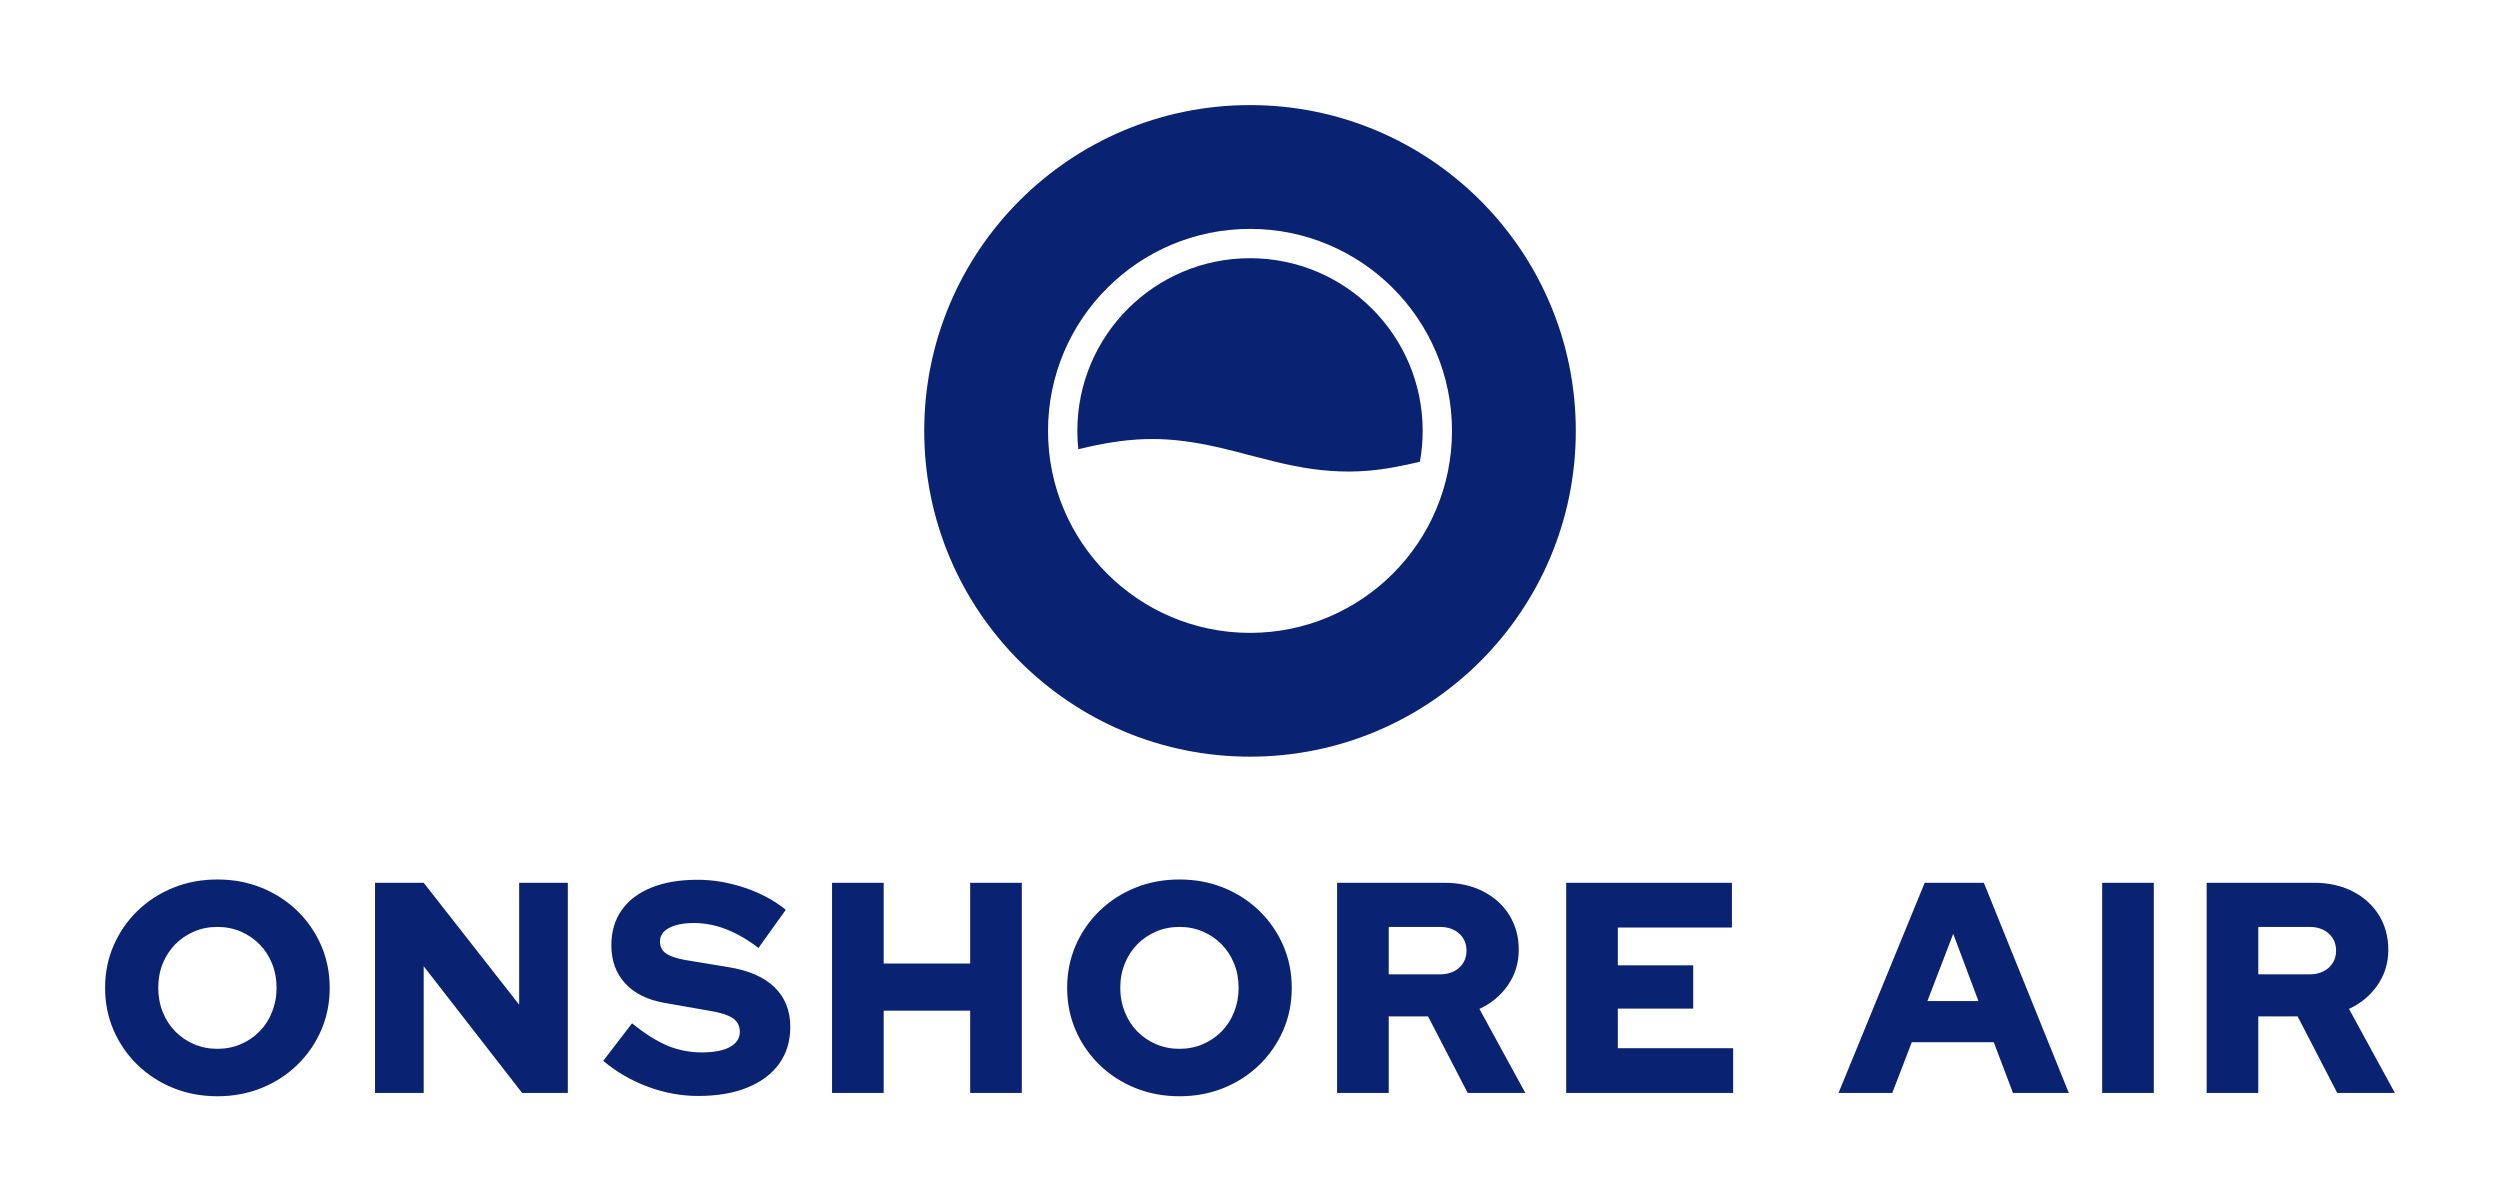
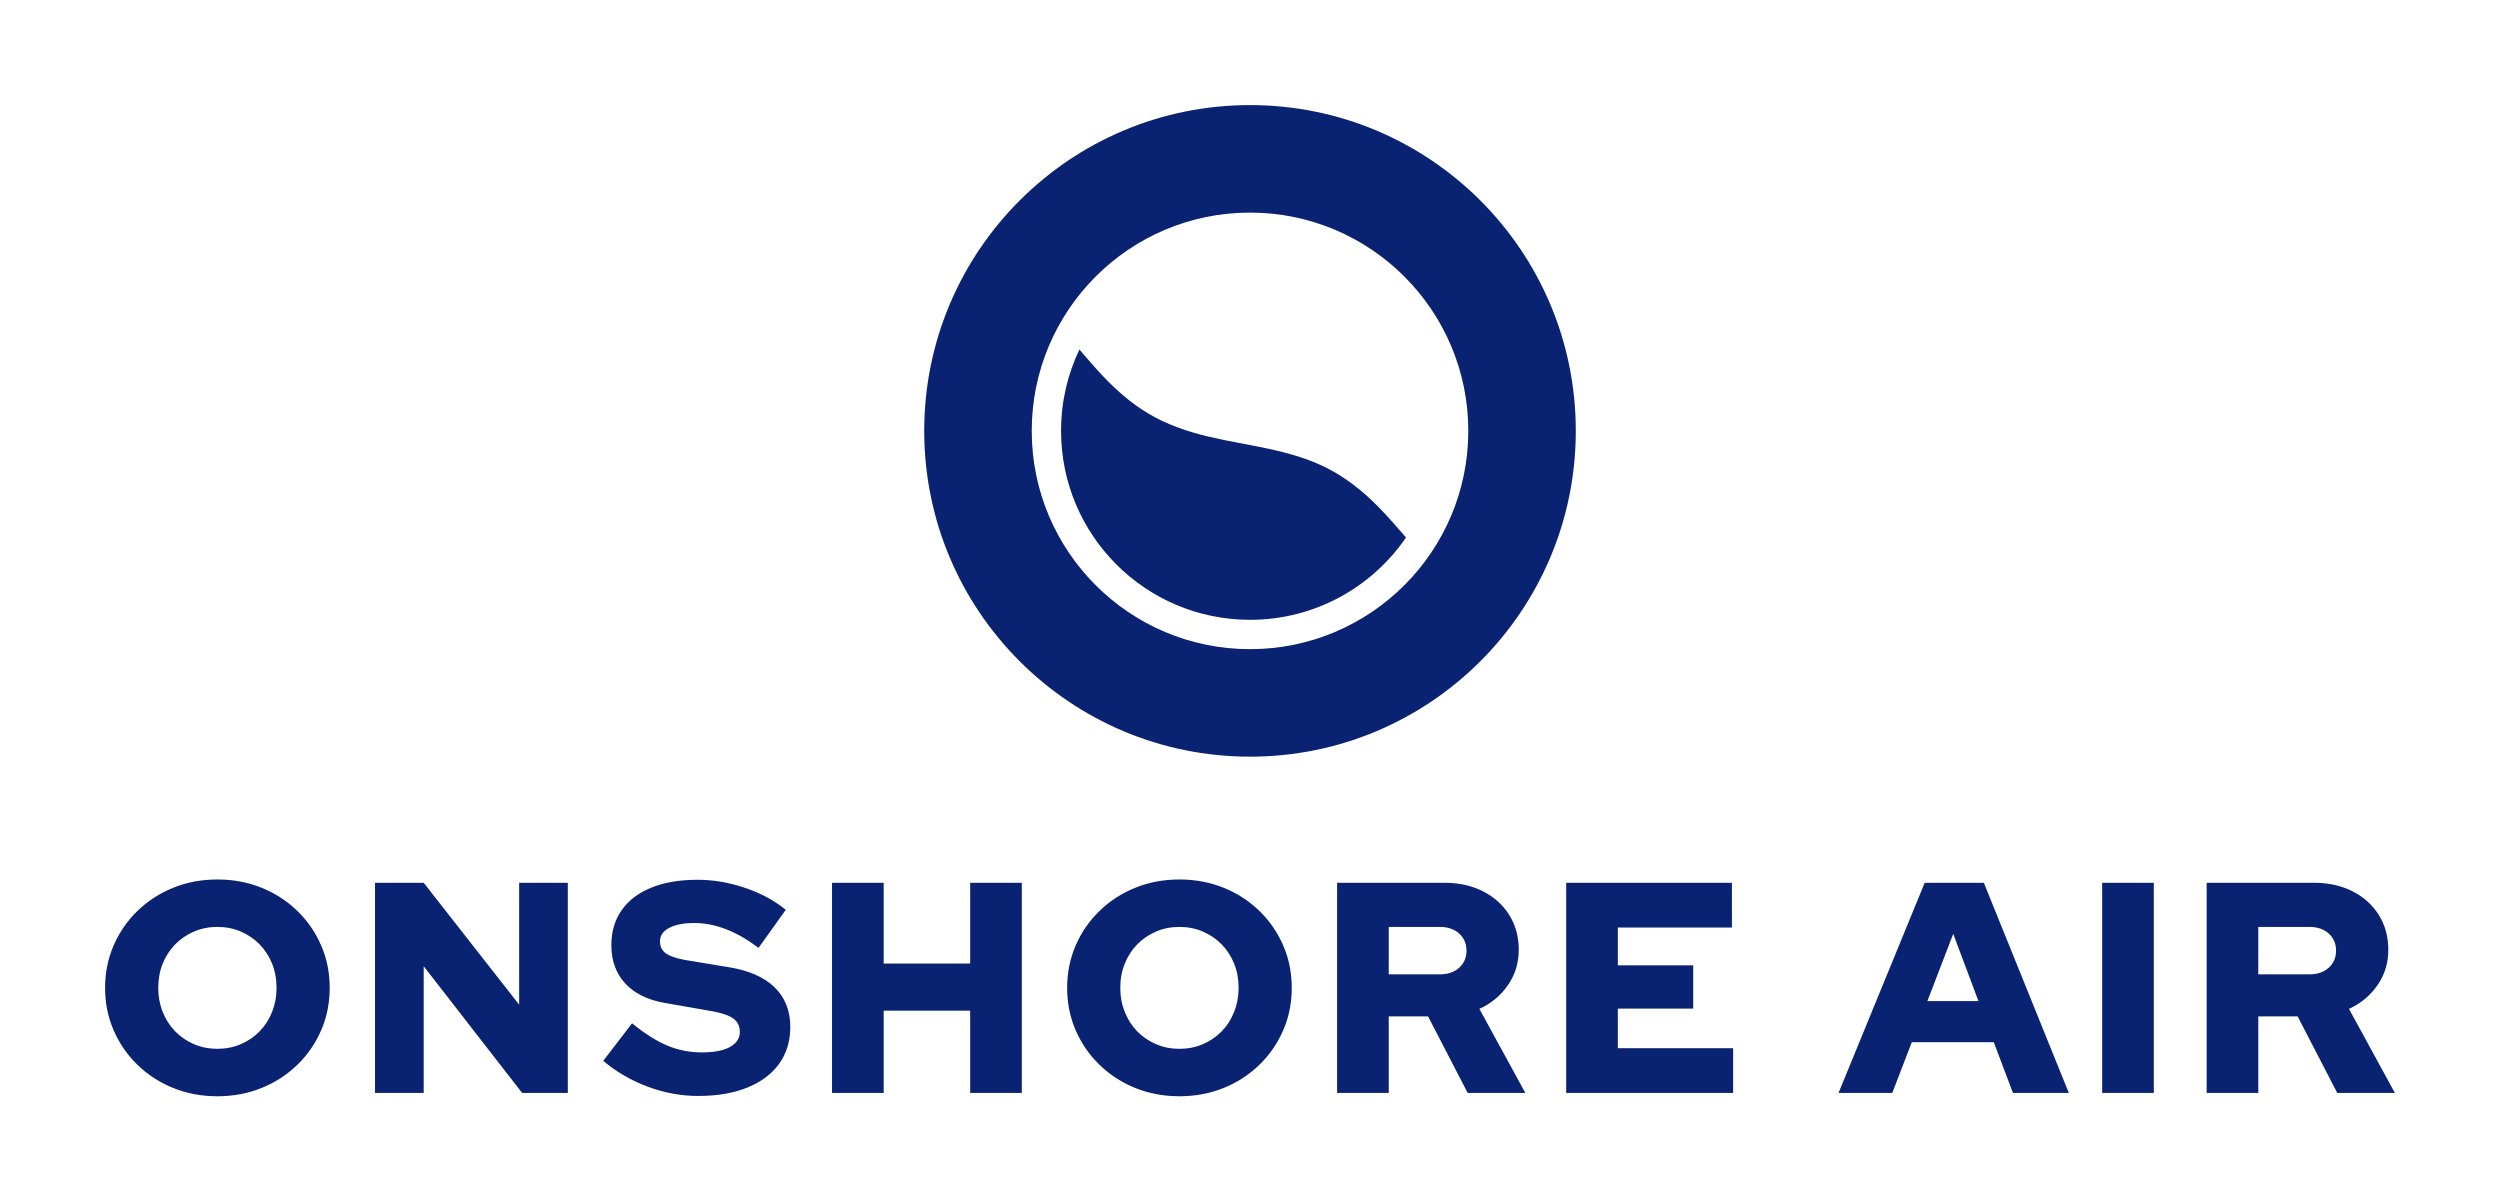
<svg xmlns="http://www.w3.org/2000/svg" viewBox="0 0 1189.43 571.57" role="img" aria-labelledby="title">
  <g id="mark">
-     <path fill="#0A2272" d="M439.72,205c0,-85.6 69.4,-155 155,-155c85.6,0 155,69.4 155,155c0,85.6 -69.4,155 -155,155c-85.6,0 -155,-69.4 -155,-155zM594.72,108.9c-53.07,0 -96.1,43.03 -96.1,96.1c0,53.07 43.03,96.1 96.1,96.1c53.07,0 96.1,-43.03 96.1,-96.1c0,-53.07 -43.03,-96.1 -96.1,-96.1z" />
-     <path fill="#0A2272" d="M512.57,205c0,-45.37 36.78,-82.15 82.15,-82.15c45.37,0 82.15,36.78 82.15,82.15c0,5.01 -0.45,9.92 -1.31,14.68c-8.24,1.97 -16.55,3.63 -25.04,4.31c-11.7,0.95 -23.38,-0.05 -34.87,-2.34c-12.53,-2.49 -24.74,-6.3 -37.2,-9.08c-9.93,-2.22 -20.03,-3.7 -30.23,-3.7c-10.2,0 -20.29,1.49 -30.23,3.7c-1.66,0.37 -3.31,0.76 -4.97,1.16c-0.3,-2.87 -0.46,-5.78 -0.46,-8.73z" />
+     <path fill="#0A2272" d="M439.72,205c0,-85.6 69.4,-155 155,-155c85.6,0 155,69.4 155,155c0,85.6 -69.4,155 -155,155c-85.6,0 -155,-69.4 -155,-155zM594.72,101.15c-57.35,0 -103.85,46.5 -103.85,103.85c0,57.35 46.5,103.85 103.85,103.85c57.35,0 103.85,-46.5 103.85,-103.85c0,-57.35 -46.5,-103.85 -103.85,-103.85z" />
+     <path fill="#0A2272" d="M504.82,205c0,-13.86 3.13,-26.98 8.73,-38.7c3.75,4.38 7.5,8.75 11.48,12.92c6.35,6.66 13.3,12.76 21.23,17.48c8.72,5.2 18.32,8.54 28.16,10.9c19.15,4.6 39.22,6.08 57.03,15.15c9.01,4.59 16.92,10.91 24.01,18.08c4.7,4.75 9.09,9.83 13.48,14.9c-16.2,23.65 -43.4,39.16 -74.22,39.16c-49.65,0 -89.9,-40.25 -89.9,-89.9z" />
  </g>
  <g id="wordmark">
    <path fill="#0A2272" d="M103.43,521.57c-7.52,0 -14.52,-1.31 -21,-3.93c-6.47,-2.62 -12.14,-6.29 -17,-11c-4.85,-4.71 -8.64,-10.19 -11.35,-16.43c-2.72,-6.23 -4.08,-12.97 -4.08,-20.21c0,-7.24 1.36,-13.98 4.08,-20.21c2.71,-6.24 6.5,-11.72 11.35,-16.43c4.86,-4.71 10.53,-8.38 17,-11c6.48,-2.62 13.48,-3.93 21,-3.93c7.53,0 14.53,1.31 21,3.93c6.48,2.62 12.15,6.29 17,11c4.86,4.71 8.65,10.19 11.36,16.43c2.71,6.23 4.07,12.97 4.07,20.21c0,7.24 -1.36,13.98 -4.07,20.21c-2.71,6.24 -6.5,11.72 -11.36,16.43c-4.85,4.71 -10.52,8.38 -17,11c-6.47,2.62 -13.47,3.93 -21,3.93M103.43,499c4,0 7.72,-0.74 11.15,-2.21c3.43,-1.48 6.4,-3.51 8.92,-6.08c2.53,-2.57 4.5,-5.64 5.93,-9.21c1.43,-3.57 2.15,-7.41 2.15,-11.5c0,-4.19 -0.72,-8.05 -2.15,-11.57c-1.43,-3.53 -3.4,-6.57 -5.93,-9.14c-2.52,-2.57 -5.49,-4.6 -8.92,-6.08c-3.43,-1.47 -7.15,-2.21 -11.15,-2.21c-4,0 -7.71,0.74 -11.14,2.21c-3.43,1.48 -6.4,3.51 -8.93,6.08c-2.52,2.57 -4.5,5.61 -5.93,9.14c-1.43,3.52 -2.14,7.38 -2.14,11.57c0,4.09 0.71,7.93 2.14,11.5c1.43,3.57 3.41,6.64 5.93,9.21c2.53,2.57 5.5,4.6 8.93,6.08c3.43,1.47 7.14,2.21 11.14,2.21M201.58,520h-23.15v-100h23.15l45.42,58v-58h23.15v100h-21.72l-46.85,-60.29v60.29M332.15,521.43c-8.1,0 -16.1,-1.48 -24,-4.43c-7.91,-2.95 -14.96,-7.05 -21.15,-12.29l13.72,-17.85c6.09,4.95 11.71,8.5 16.86,10.64c5.14,2.14 10.61,3.21 16.42,3.21c3.81,0 7.05,-0.38 9.72,-1.14c2.67,-0.76 4.71,-1.88 6.14,-3.36c1.43,-1.47 2.14,-3.21 2.14,-5.21c0,-2.76 -1.05,-4.9 -3.14,-6.43c-2.09,-1.52 -5.66,-2.71 -10.71,-3.57l-22,-3.86c-8.1,-1.43 -14.34,-4.52 -18.72,-9.28c-4.38,-4.77 -6.57,-10.82 -6.57,-18.15c0,-6.47 1.64,-12.04 4.93,-16.71c3.29,-4.67 8,-8.24 14.14,-10.71c6.15,-2.48 13.46,-3.72 21.93,-3.72c7.43,0 14.9,1.26 22.43,3.79c7.53,2.52 14.05,6.02 19.57,10.5l-13,18.14c-10.29,-7.91 -20.52,-11.86 -30.71,-11.86c-3.33,0 -6.22,0.36 -8.65,1.07c-2.43,0.72 -4.28,1.72 -5.57,3c-1.29,1.29 -1.93,2.84 -1.93,4.65c0,2.47 0.93,4.38 2.79,5.71c1.86,1.33 4.88,2.38 9.07,3.14l20.72,3.43c9.61,1.53 16.92,4.72 21.92,9.57c5,4.86 7.5,11.15 7.5,18.86c0,6.76 -1.76,12.59 -5.28,17.5c-3.53,4.91 -8.57,8.69 -15.14,11.36c-6.57,2.67 -14.38,4 -23.43,4M420.43,520h-24.57v-100h24.57v38.43h41.15v-38.43h24.57v100h-24.57v-39.14h-41.15v39.14M561.15,521.57c-7.53,0 -14.53,-1.31 -21,-3.93c-6.48,-2.62 -12.15,-6.29 -17,-11c-4.86,-4.71 -8.65,-10.19 -11.36,-16.43c-2.71,-6.23 -4.07,-12.97 -4.07,-20.21c0,-7.24 1.36,-13.98 4.07,-20.21c2.71,-6.24 6.5,-11.72 11.36,-16.43c4.85,-4.71 10.52,-8.38 17,-11c6.47,-2.62 13.47,-3.93 21,-3.93c7.52,0 14.52,1.31 21,3.93c6.47,2.62 12.14,6.29 17,11c4.85,4.71 8.64,10.19 11.35,16.43c2.72,6.23 4.08,12.97 4.08,20.21c0,7.24 -1.36,13.98 -4.08,20.21c-2.71,6.24 -6.5,11.72 -11.35,16.43c-4.86,4.71 -10.53,8.38 -17,11c-6.48,2.62 -13.48,3.93 -21,3.93M561.15,499c4,0 7.71,-0.74 11.14,-2.21c3.43,-1.48 6.4,-3.51 8.93,-6.08c2.52,-2.57 4.5,-5.64 5.93,-9.21c1.43,-3.57 2.14,-7.41 2.14,-11.5c0,-4.19 -0.71,-8.05 -2.14,-11.57c-1.43,-3.53 -3.41,-6.57 -5.93,-9.14c-2.53,-2.57 -5.5,-4.6 -8.93,-6.08c-3.43,-1.47 -7.14,-2.21 -11.14,-2.21c-4,0 -7.72,0.74 -11.15,2.21c-3.43,1.48 -6.4,3.51 -8.92,6.08c-2.53,2.57 -4.5,5.61 -5.93,9.14c-1.43,3.52 -2.15,7.38 -2.15,11.57c0,4.09 0.72,7.93 2.15,11.5c1.43,3.57 3.4,6.64 5.93,9.21c2.52,2.57 5.49,4.6 8.92,6.08c3.43,1.47 7.15,2.21 11.15,2.21M660.72,520h-24.57v-100h51.14c6.86,0 12.96,1.36 18.29,4.07c5.33,2.71 9.5,6.48 12.5,11.29c3,4.81 4.5,10.31 4.5,16.5c0,6.29 -1.72,11.9 -5.15,16.85c-3.43,4.95 -7.95,8.72 -13.57,11.29l21.86,40h-27.43l-18.86,-36.43h-18.71v36.43M660.72,441v22.57h24.28c3.81,0 6.89,-1.05 9.22,-3.14c2.33,-2.09 3.5,-4.81 3.5,-8.14c0,-3.33 -1.17,-6.05 -3.5,-8.15c-2.33,-2.09 -5.41,-3.14 -9.22,-3.14h-24.28M824.58,520h-79.43v-100h78.85v21.29h-54.28v18h35.86v20.57h-35.86v18.85h54.86v21.29M900.29,520h-25.57l41,-100h28.14l40.43,100h-26.57l-9.14,-24.14h-39l-9.29,24.14M929.29,444.29l-12.29,32h24.29l-12,-32M1024.72,520h-24.57v-100h24.57v100M1074.43,520h-24.57v-100h51.14c6.86,0 12.96,1.36 18.29,4.07c5.33,2.71 9.5,6.48 12.5,11.29c3,4.81 4.5,10.31 4.5,16.5c0,6.29 -1.71,11.9 -5.14,16.85c-3.43,4.95 -7.96,8.72 -13.57,11.29l21.85,40h-27.43l-18.85,-36.43h-18.72v36.43M1074.43,441v22.57h24.29c3.81,0 6.88,-1.05 9.21,-3.14c2.33,-2.09 3.5,-4.81 3.5,-8.14c0,-3.33 -1.17,-6.05 -3.5,-8.15c-2.33,-2.09 -5.4,-3.14 -9.21,-3.14h-24.29" />
  </g>
</svg>
